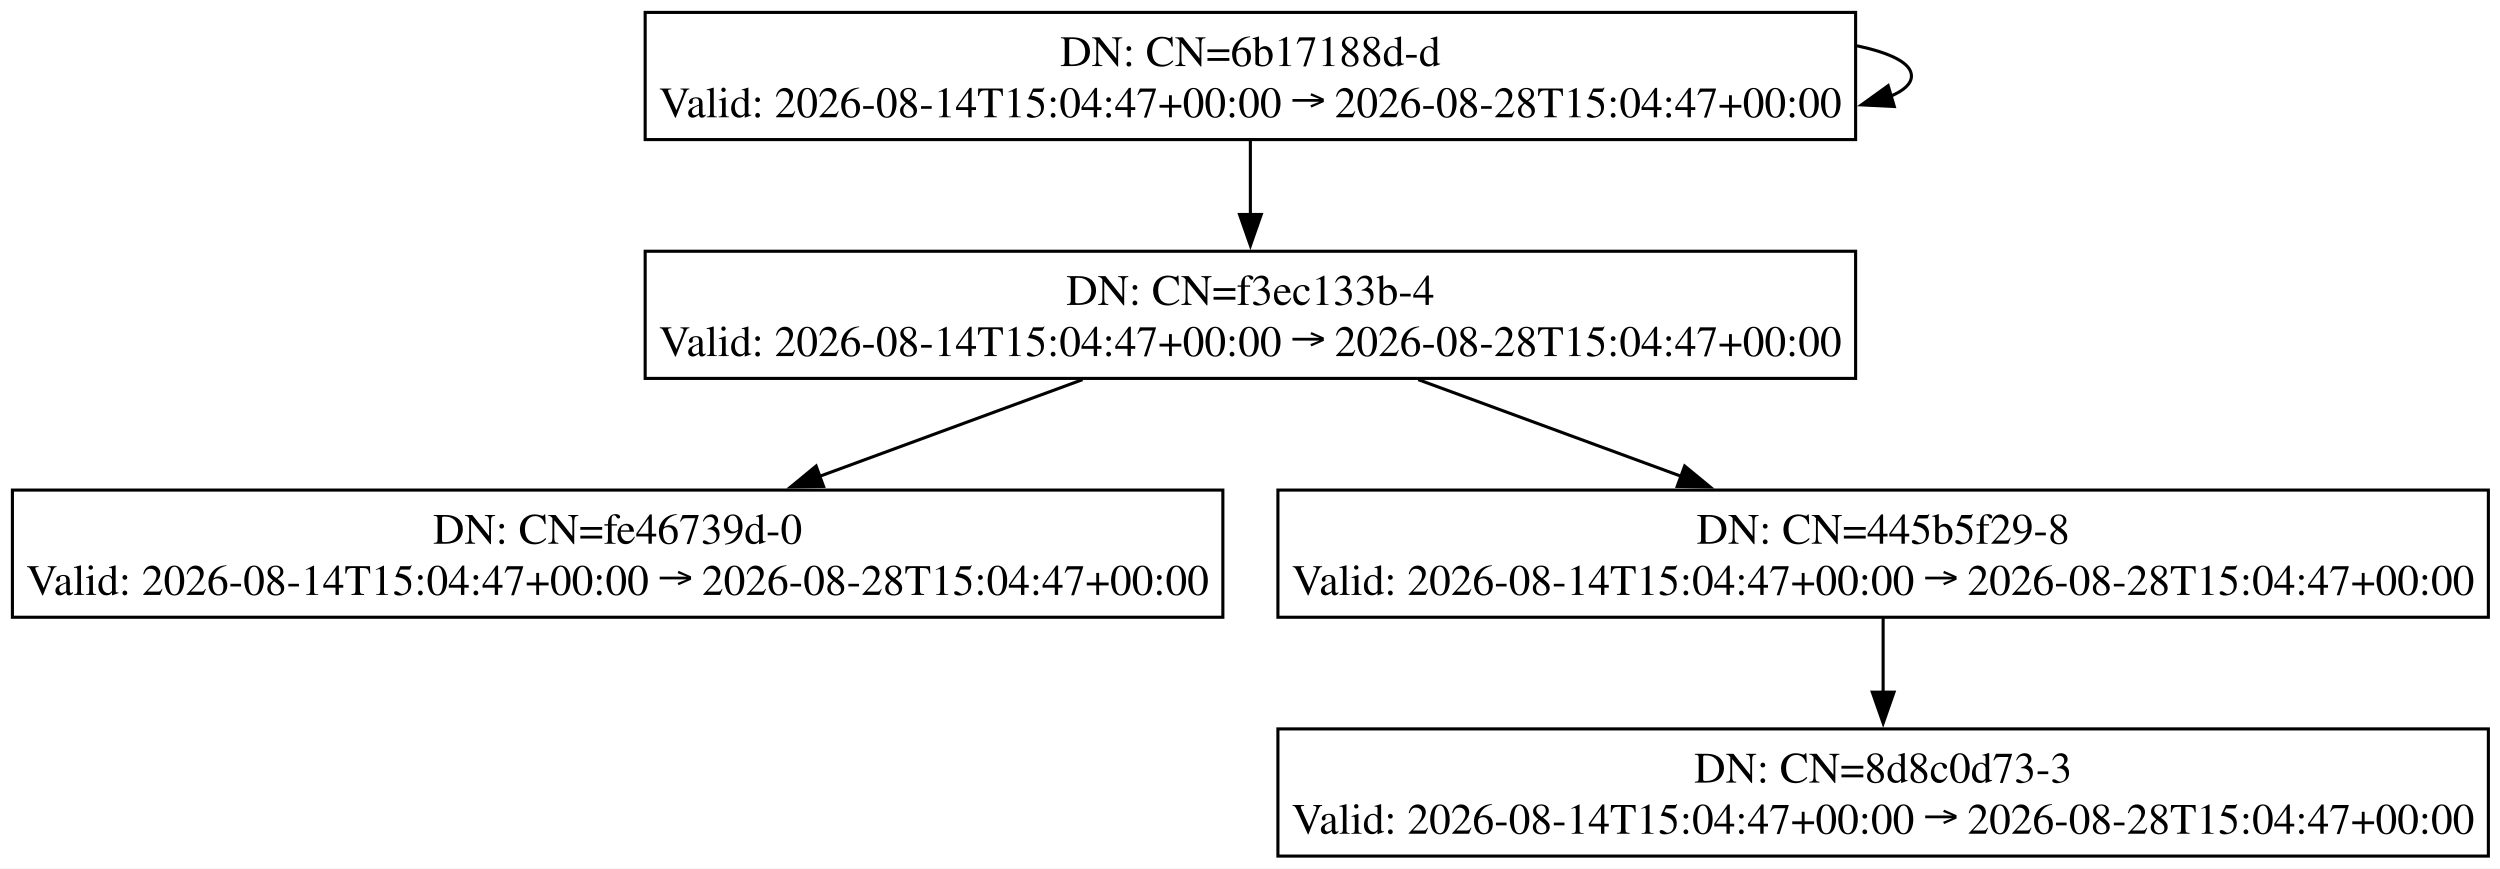
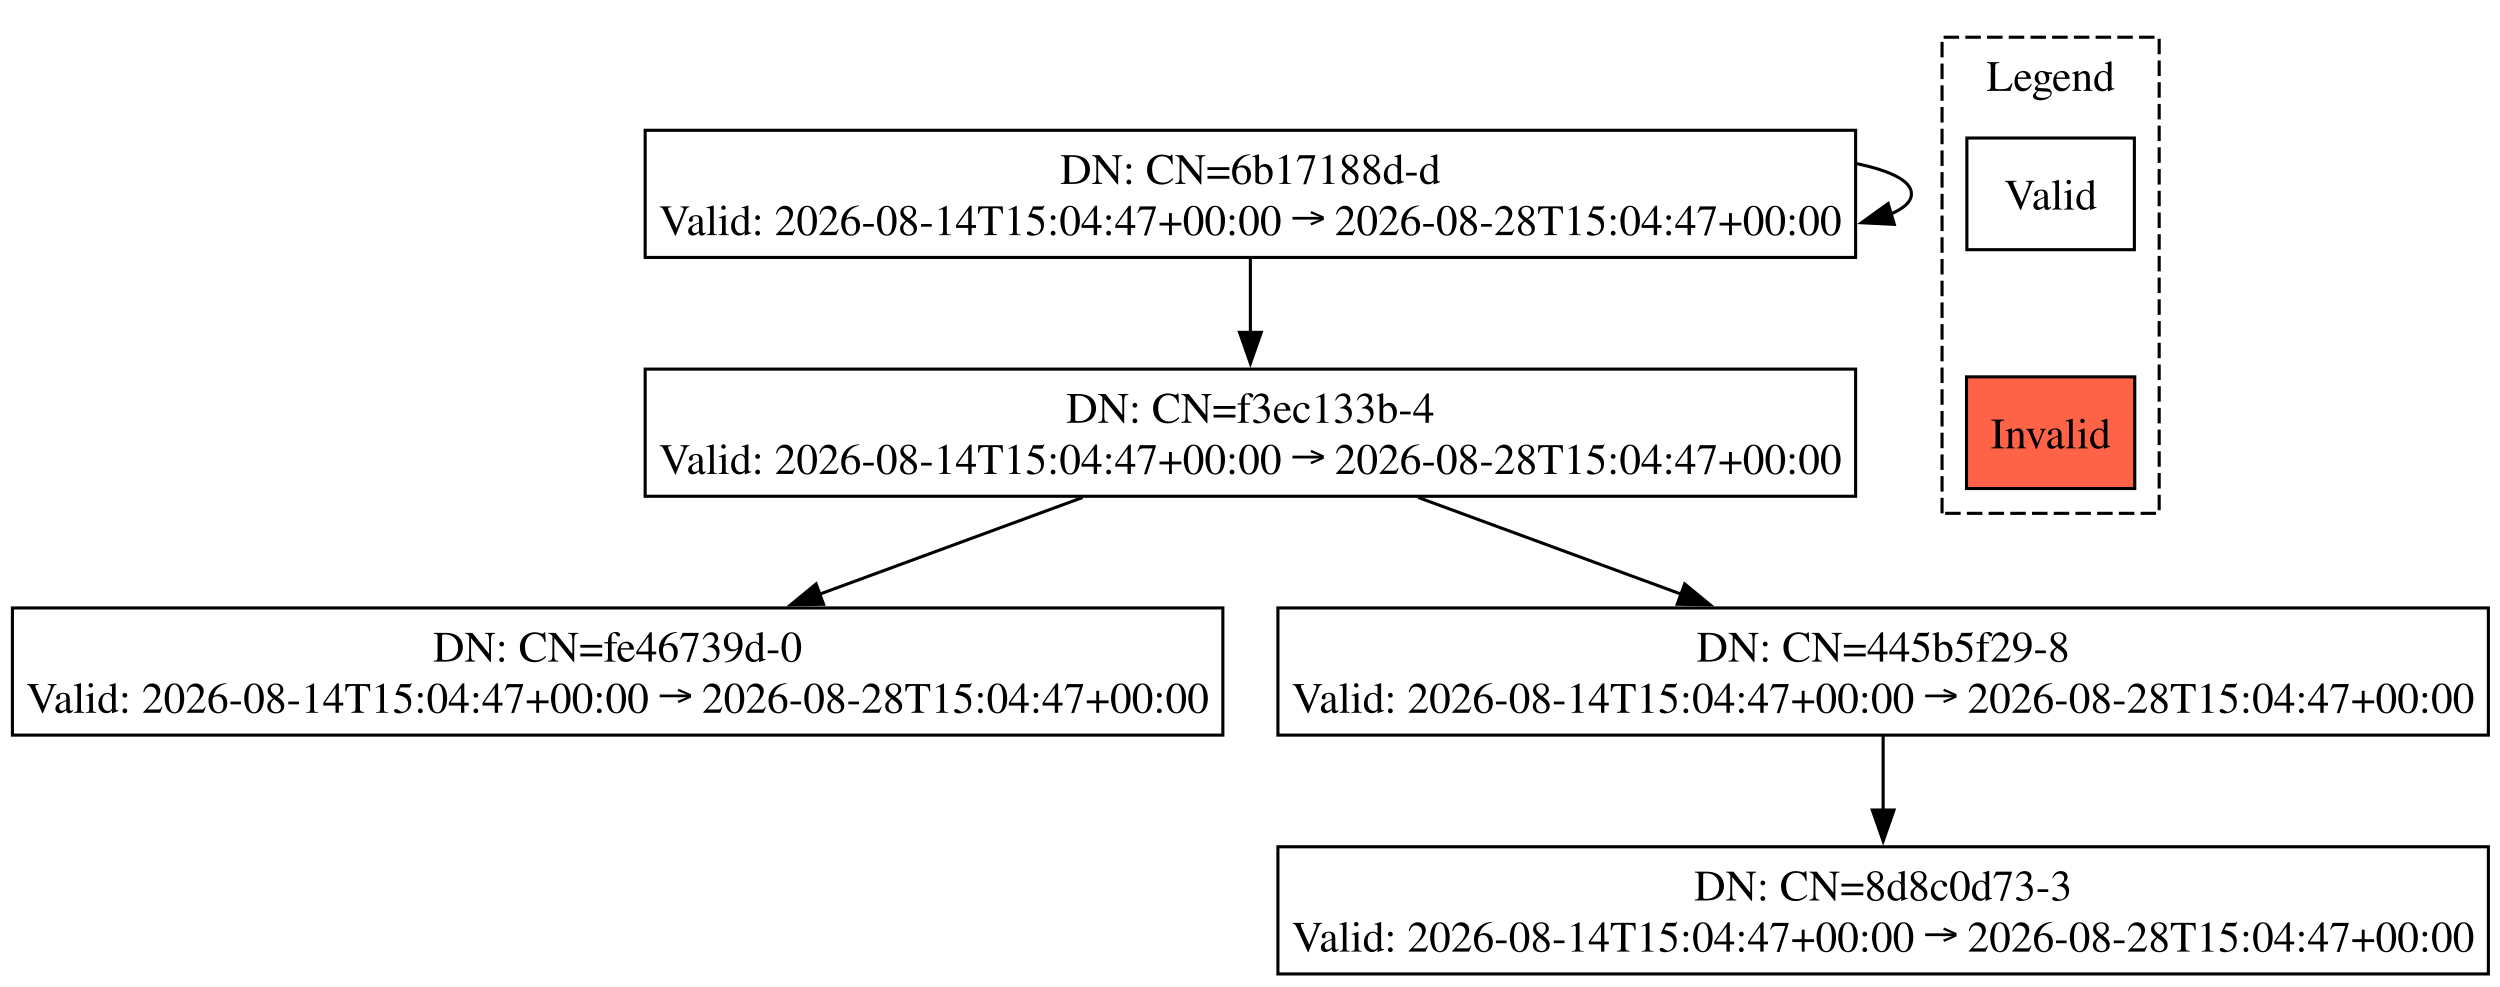
- <svg xmlns="http://www.w3.org/2000/svg" width="806pt" height="280pt" viewBox="0.00 0.00 806.00 280.00">
-   <g id="graph0" class="graph" transform="scale(1 1) rotate(0) translate(4 276)">
-     <polygon fill="white" stroke="none" points="-4,4 -4,-276 802.25,-276 802.25,4 -4,4" />
+ <svg xmlns="http://www.w3.org/2000/svg" width="806pt" height="318pt" viewBox="0.00 0.00 806.00 318.00">
+   <g id="graph0" class="graph" transform="scale(1 1) rotate(0) translate(4 314)">
+     <polygon fill="white" stroke="none" points="-4,4 -4,-314 802.25,-314 802.25,4 -4,4" />
+     <g id="clust1" class="cluster">
+       <polygon fill="none" stroke="black" stroke-dasharray="5,2" points="622.12,-148.5 622.12,-302 692.12,-302 692.12,-148.5 622.12,-148.5" />
+       <text xml:space="preserve" text-anchor="middle" x="657.12" y="-284.7" font-family="Times,serif" font-size="14.00">Legend</text>
+     </g>
    <g id="node1" class="node">
      <polygon fill="white" stroke="black" points="594.25,-272 204,-272 204,-231 594.25,-231 594.25,-272" />
      <text xml:space="preserve" text-anchor="middle" x="399.12" y="-254.7" font-family="Times,serif" font-size="14.00">DN: CN=6b17188d-d</text>
      <text xml:space="preserve" text-anchor="middle" x="399.12" y="-238.2" font-family="Times,serif" font-size="14.00">Valid: 2026-08-14T15:04:47+00:00 → 2026-08-28T15:04:47+00:00</text>
    </g>
    <g id="edge1" class="edge">
      <path fill="none" stroke="black" d="M594.69,-261.24C605.69,-258.88 612.25,-255.64 612.25,-251.5 612.25,-248.98 609.81,-246.79 605.42,-244.93" />
      <polygon fill="black" stroke="black" points="606.72,-241.66 596.14,-242.19 604.74,-248.38 606.72,-241.66" />
    </g>
    <g id="node2" class="node">
      <polygon fill="white" stroke="black" points="594.25,-195 204,-195 204,-154 594.25,-154 594.25,-195" />
      <text xml:space="preserve" text-anchor="middle" x="399.12" y="-177.7" font-family="Times,serif" font-size="14.00">DN: CN=f3ec133b-4</text>
      <text xml:space="preserve" text-anchor="middle" x="399.12" y="-161.2" font-family="Times,serif" font-size="14.00">Valid: 2026-08-14T15:04:47+00:00 → 2026-08-28T15:04:47+00:00</text>
    </g>
    <g id="edge2" class="edge">
      <path fill="none" stroke="black" d="M399.12,-230.79C399.12,-223.45 399.12,-214.91 399.12,-206.78" />
      <polygon fill="black" stroke="black" points="402.63,-206.85 399.13,-196.85 395.63,-206.85 402.63,-206.85" />
    </g>
    <g id="node3" class="node">
      <polygon fill="white" stroke="black" points="390.25,-118 0,-118 0,-77 390.25,-77 390.25,-118" />
      <text xml:space="preserve" text-anchor="middle" x="195.12" y="-100.7" font-family="Times,serif" font-size="14.00">DN: CN=fe46739d-0</text>
      <text xml:space="preserve" text-anchor="middle" x="195.12" y="-84.2" font-family="Times,serif" font-size="14.00">Valid: 2026-08-14T15:04:47+00:00 → 2026-08-28T15:04:47+00:00</text>
    </g>
    <g id="edge3" class="edge">
      <path fill="none" stroke="black" d="M344.99,-153.6C318.94,-144.02 287.5,-132.46 260.16,-122.41" />
      <polygon fill="black" stroke="black" points="261.52,-119.18 250.93,-119.02 259.11,-125.75 261.52,-119.18" />
    </g>
    <g id="node4" class="node">
      <polygon fill="white" stroke="black" points="798.25,-118 408,-118 408,-77 798.25,-77 798.25,-118" />
      <text xml:space="preserve" text-anchor="middle" x="603.12" y="-100.7" font-family="Times,serif" font-size="14.00">DN: CN=445b5f29-8</text>
      <text xml:space="preserve" text-anchor="middle" x="603.12" y="-84.2" font-family="Times,serif" font-size="14.00">Valid: 2026-08-14T15:04:47+00:00 → 2026-08-28T15:04:47+00:00</text>
    </g>
    <g id="edge4" class="edge">
      <path fill="none" stroke="black" d="M453.26,-153.6C479.31,-144.02 510.75,-132.46 538.09,-122.41" />
      <polygon fill="black" stroke="black" points="539.14,-125.75 547.32,-119.02 536.73,-119.18 539.14,-125.75" />
    </g>
    <g id="node5" class="node">
      <polygon fill="white" stroke="black" points="798.25,-41 408,-41 408,0 798.25,0 798.25,-41" />
      <text xml:space="preserve" text-anchor="middle" x="603.12" y="-23.7" font-family="Times,serif" font-size="14.00">DN: CN=8d8c0d73-3</text>
      <text xml:space="preserve" text-anchor="middle" x="603.12" y="-7.2" font-family="Times,serif" font-size="14.00">Valid: 2026-08-14T15:04:47+00:00 → 2026-08-28T15:04:47+00:00</text>
    </g>
    <g id="edge5" class="edge">
      <path fill="none" stroke="black" d="M603.12,-76.79C603.12,-69.45 603.12,-60.91 603.12,-52.78" />
      <polygon fill="black" stroke="black" points="606.63,-52.85 603.13,-42.85 599.63,-52.85 606.63,-52.85" />
    </g>
+     <g id="node6" class="node">
+       <polygon fill="white" stroke="black" points="684.12,-269.5 630.12,-269.5 630.12,-233.5 684.12,-233.5 684.12,-269.5" />
+       <text xml:space="preserve" text-anchor="middle" x="657.12" y="-246.45" font-family="Times,serif" font-size="14.00">Valid</text>
+     </g>
+     <g id="node7" class="node">
+       <polygon fill="tomato" stroke="black" points="684.25,-192.5 630,-192.5 630,-156.5 684.25,-156.5 684.25,-192.5" />
+       <text xml:space="preserve" text-anchor="middle" x="657.12" y="-169.45" font-family="Times,serif" font-size="14.00">Invalid</text>
+     </g>
  </g>
</svg>
